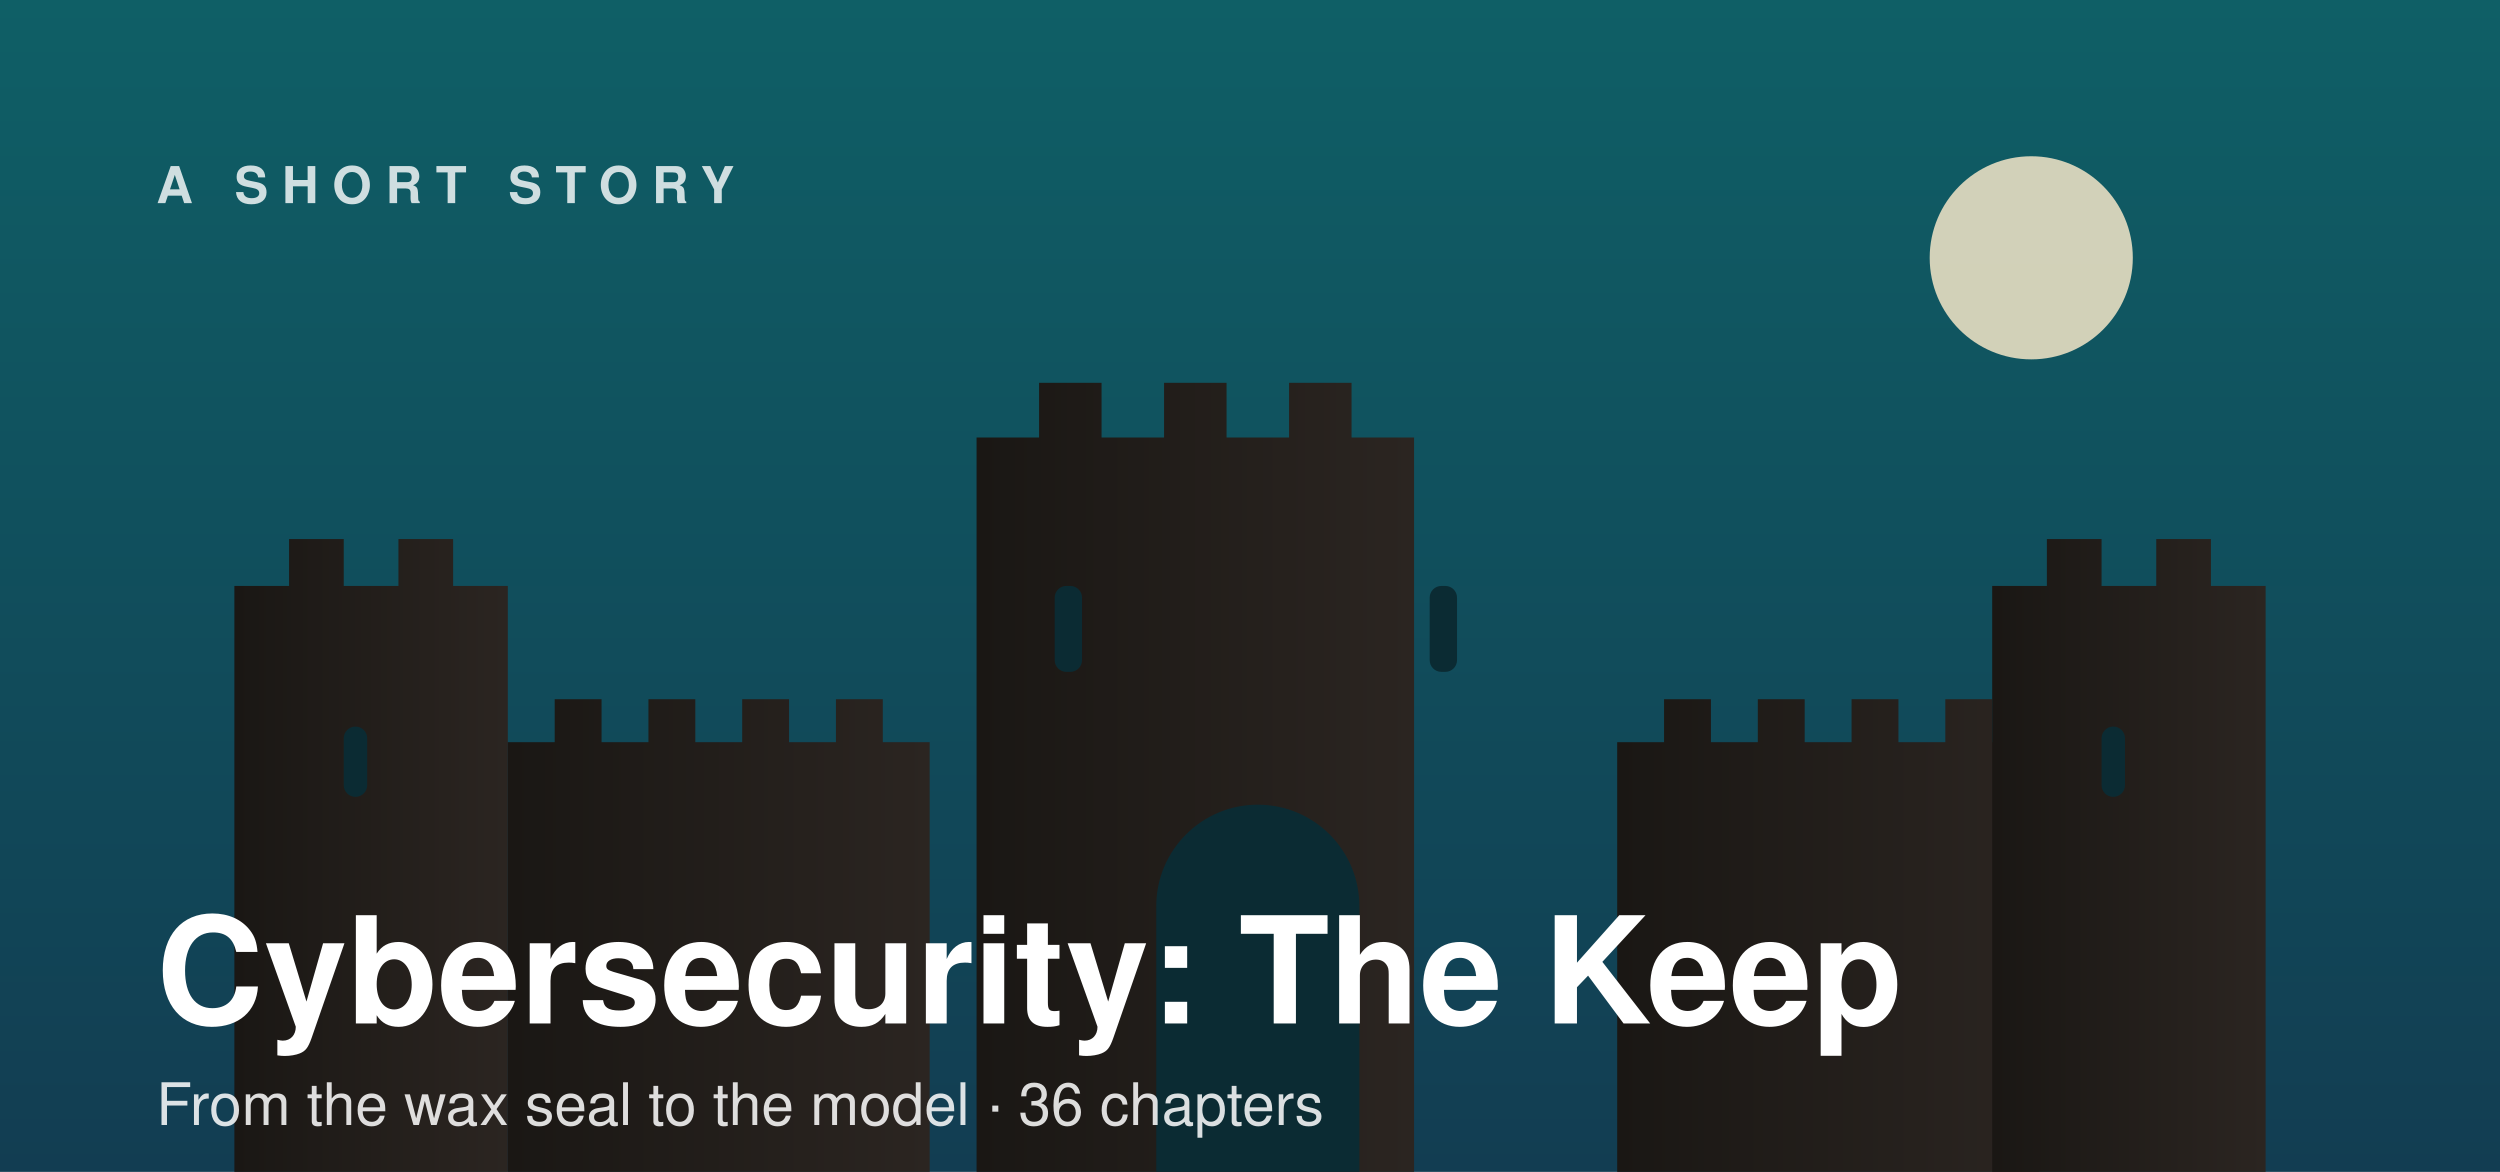
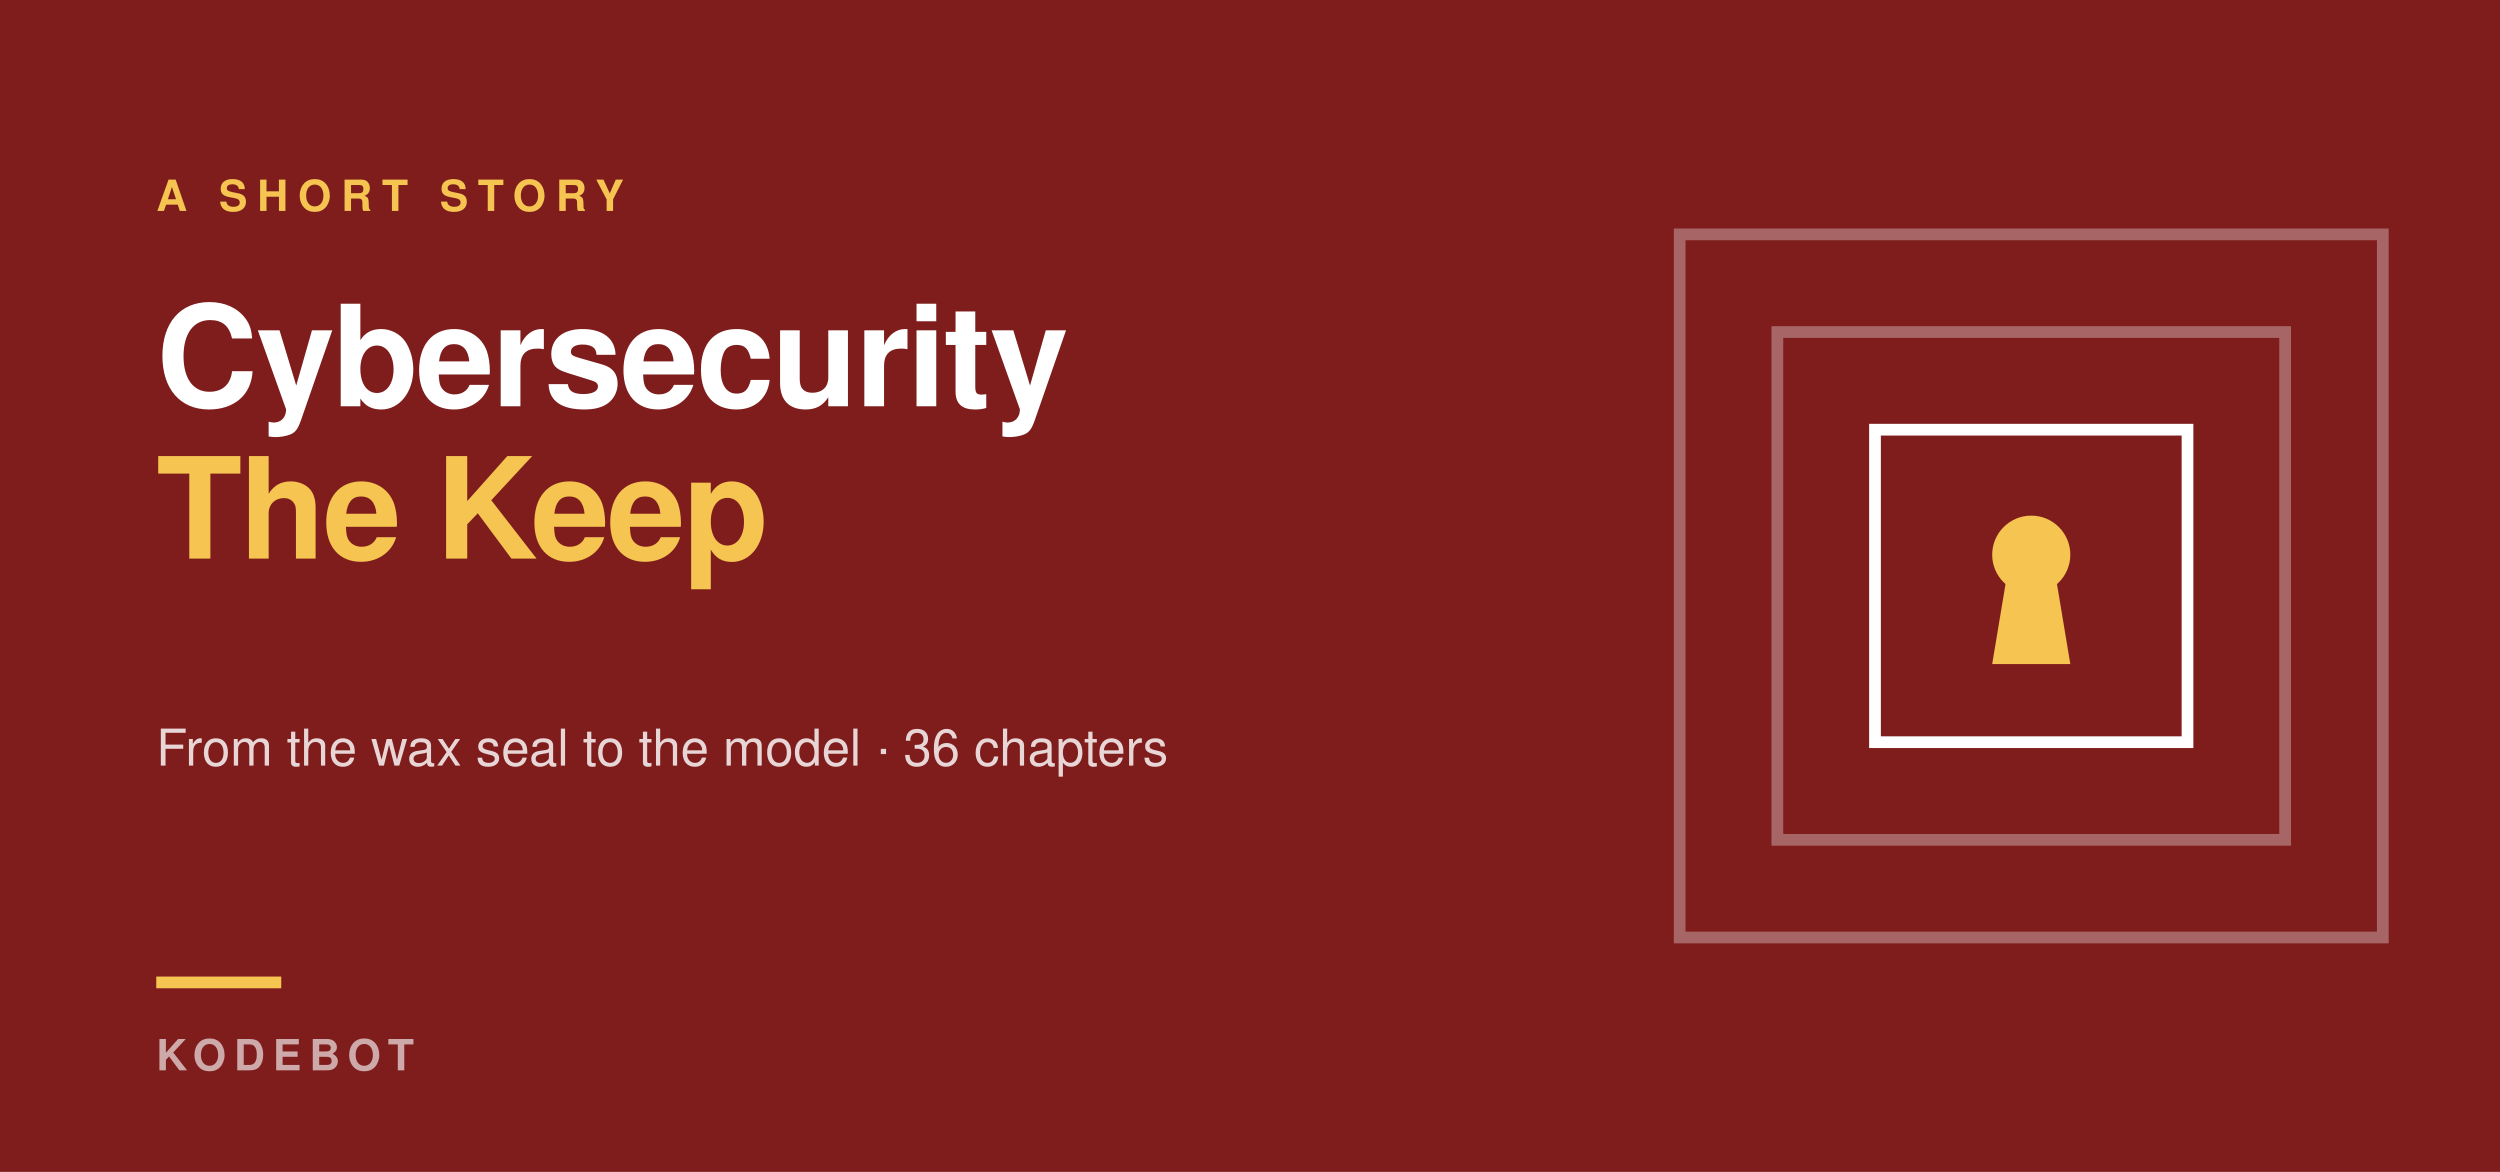
- <svg xmlns="http://www.w3.org/2000/svg" viewBox="0 0 640 300" width="640" height="300" role="img" aria-label="Cybersecurity: The Keep">
-   <defs>
-     <linearGradient id="sky" x1="0" y1="0" x2="0" y2="1">
-       <stop offset="0" stop-color="#0f5f66" />
-       <stop offset="1" stop-color="#123d52" />
-     </linearGradient>
-     <linearGradient id="stone" x1="0" y1="0" x2="1" y2="0">
-       <stop offset="0" stop-color="#1a1714" />
-       <stop offset="1" stop-color="#2b2521" />
-     </linearGradient>
-   </defs>
-   <rect width="640" height="300" fill="url(#sky)" />
-   <circle cx="520" cy="66" r="26" fill="#f4e6c8" fill-opacity=".85" />
-   <g fill="url(#stone)">
-     <path d="M60 300 V150 h14 v-12 h14 v12 h14 v-12 h14 v12 h14 V300 z" />
-     <path d="M130 300 V190 h12 v-11 h12 v11 h12 v-11 h12 v11 h12 v-11 h12 v11 h12 v-11 h12 v11 h12 V300 z" />
-     <path d="M250 300 V112 h16 v-14 h16 v14 h16 v-14 h16 v14 h16 v-14 h16 v14 h16 V300 z" />
-     <path d="M414 300 V190 h12 v-11 h12 v11 h12 v-11 h12 v11 h12 v-11 h12 v11 h12 v-11 h12 v11 h12 V300 z" />
-     <path d="M510 300 V150 h14 v-12 h14 v12 h14 v-12 h14 v12 h14 V300 z" />
+ <svg xmlns="http://www.w3.org/2000/svg" viewBox="0 0 640 300" width="640" height="300" role="img" aria-label="Cybersecurity The Keep">
+   <rect width="640" height="300" fill="#7F1D1D" />
+   <text x="40" y="54" font-family="'Helvetica Neue', Helvetica, Arial, sans-serif" font-size="11" font-weight="700" letter-spacing="2.5" fill="#F5C451">A SHORT STORY</text>
+   <text x="40" y="104" font-family="'Helvetica Neue', Helvetica, Arial, sans-serif" font-size="36" font-weight="700" letter-spacing="-0.6" fill="#fff">Cybersecurity</text>
+   <text x="40" y="143" font-family="'Helvetica Neue', Helvetica, Arial, sans-serif" font-size="36" font-weight="700" letter-spacing="-0.6" fill="#F5C451">The Keep</text>
+   <text x="40" y="196" font-family="'Helvetica Neue', Helvetica, Arial, sans-serif" font-size="13" fill="rgba(255,255,255,.82)">From the wax seal to the model · 36 chapters</text>
+   <rect x="40" y="250" width="32" height="3" fill="#F5C451" />
+   <text x="40" y="274" font-family="'Helvetica Neue', Helvetica, Arial, sans-serif" font-size="11" font-weight="700" letter-spacing="2" fill="rgba(255,255,255,.62)">KODEBOT</text>
+   <g aria-hidden="true">
+     <rect x="430.0" y="60.0" width="180" height="180" fill="none" stroke="rgba(255,255,255,.32)" stroke-width="3" />
+     <rect x="455.0" y="85.0" width="130" height="130" fill="none" stroke="rgba(255,255,255,.32)" stroke-width="3" />
+     <rect x="480.0" y="110.0" width="80" height="80" fill="none" stroke="#fff" stroke-width="3" />
+     <circle cx="520" cy="142" r="10" fill="#F5C451" />
+     <path d="M514 146 L526 146 L530 170 L510 170 Z" fill="#F5C451" />
  </g>
-   <path d="M296 300 V232 a26 26 0 0 1 52 0 V300 z" fill="#0b2b33" />
-   <g fill="#0b2b33">
-     <rect x="270" y="150" width="7" height="22" rx="3" />
-     <rect x="366" y="150" width="7" height="22" rx="3" />
-     <rect x="88" y="186" width="6" height="18" rx="3" />
-     <rect x="538" y="186" width="6" height="18" rx="3" />
-   </g>
-   <text x="40" y="52" font-family="-apple-system,Segoe UI,Helvetica,Arial,sans-serif" font-size="13" font-weight="700" fill="#fff" fill-opacity=".8" letter-spacing="3.5">A SHORT STORY</text>
-   <text x="40" y="262" font-family="-apple-system,Segoe UI,Helvetica,Arial,sans-serif" font-size="38" font-weight="800" fill="#fff">Cybersecurity: The Keep</text>
-   <text x="40" y="288" font-family="-apple-system,Segoe UI,Helvetica,Arial,sans-serif" font-size="15" font-weight="500" fill="#fff" fill-opacity=".85">From the wax seal to the model · 36 chapters</text>
</svg>
